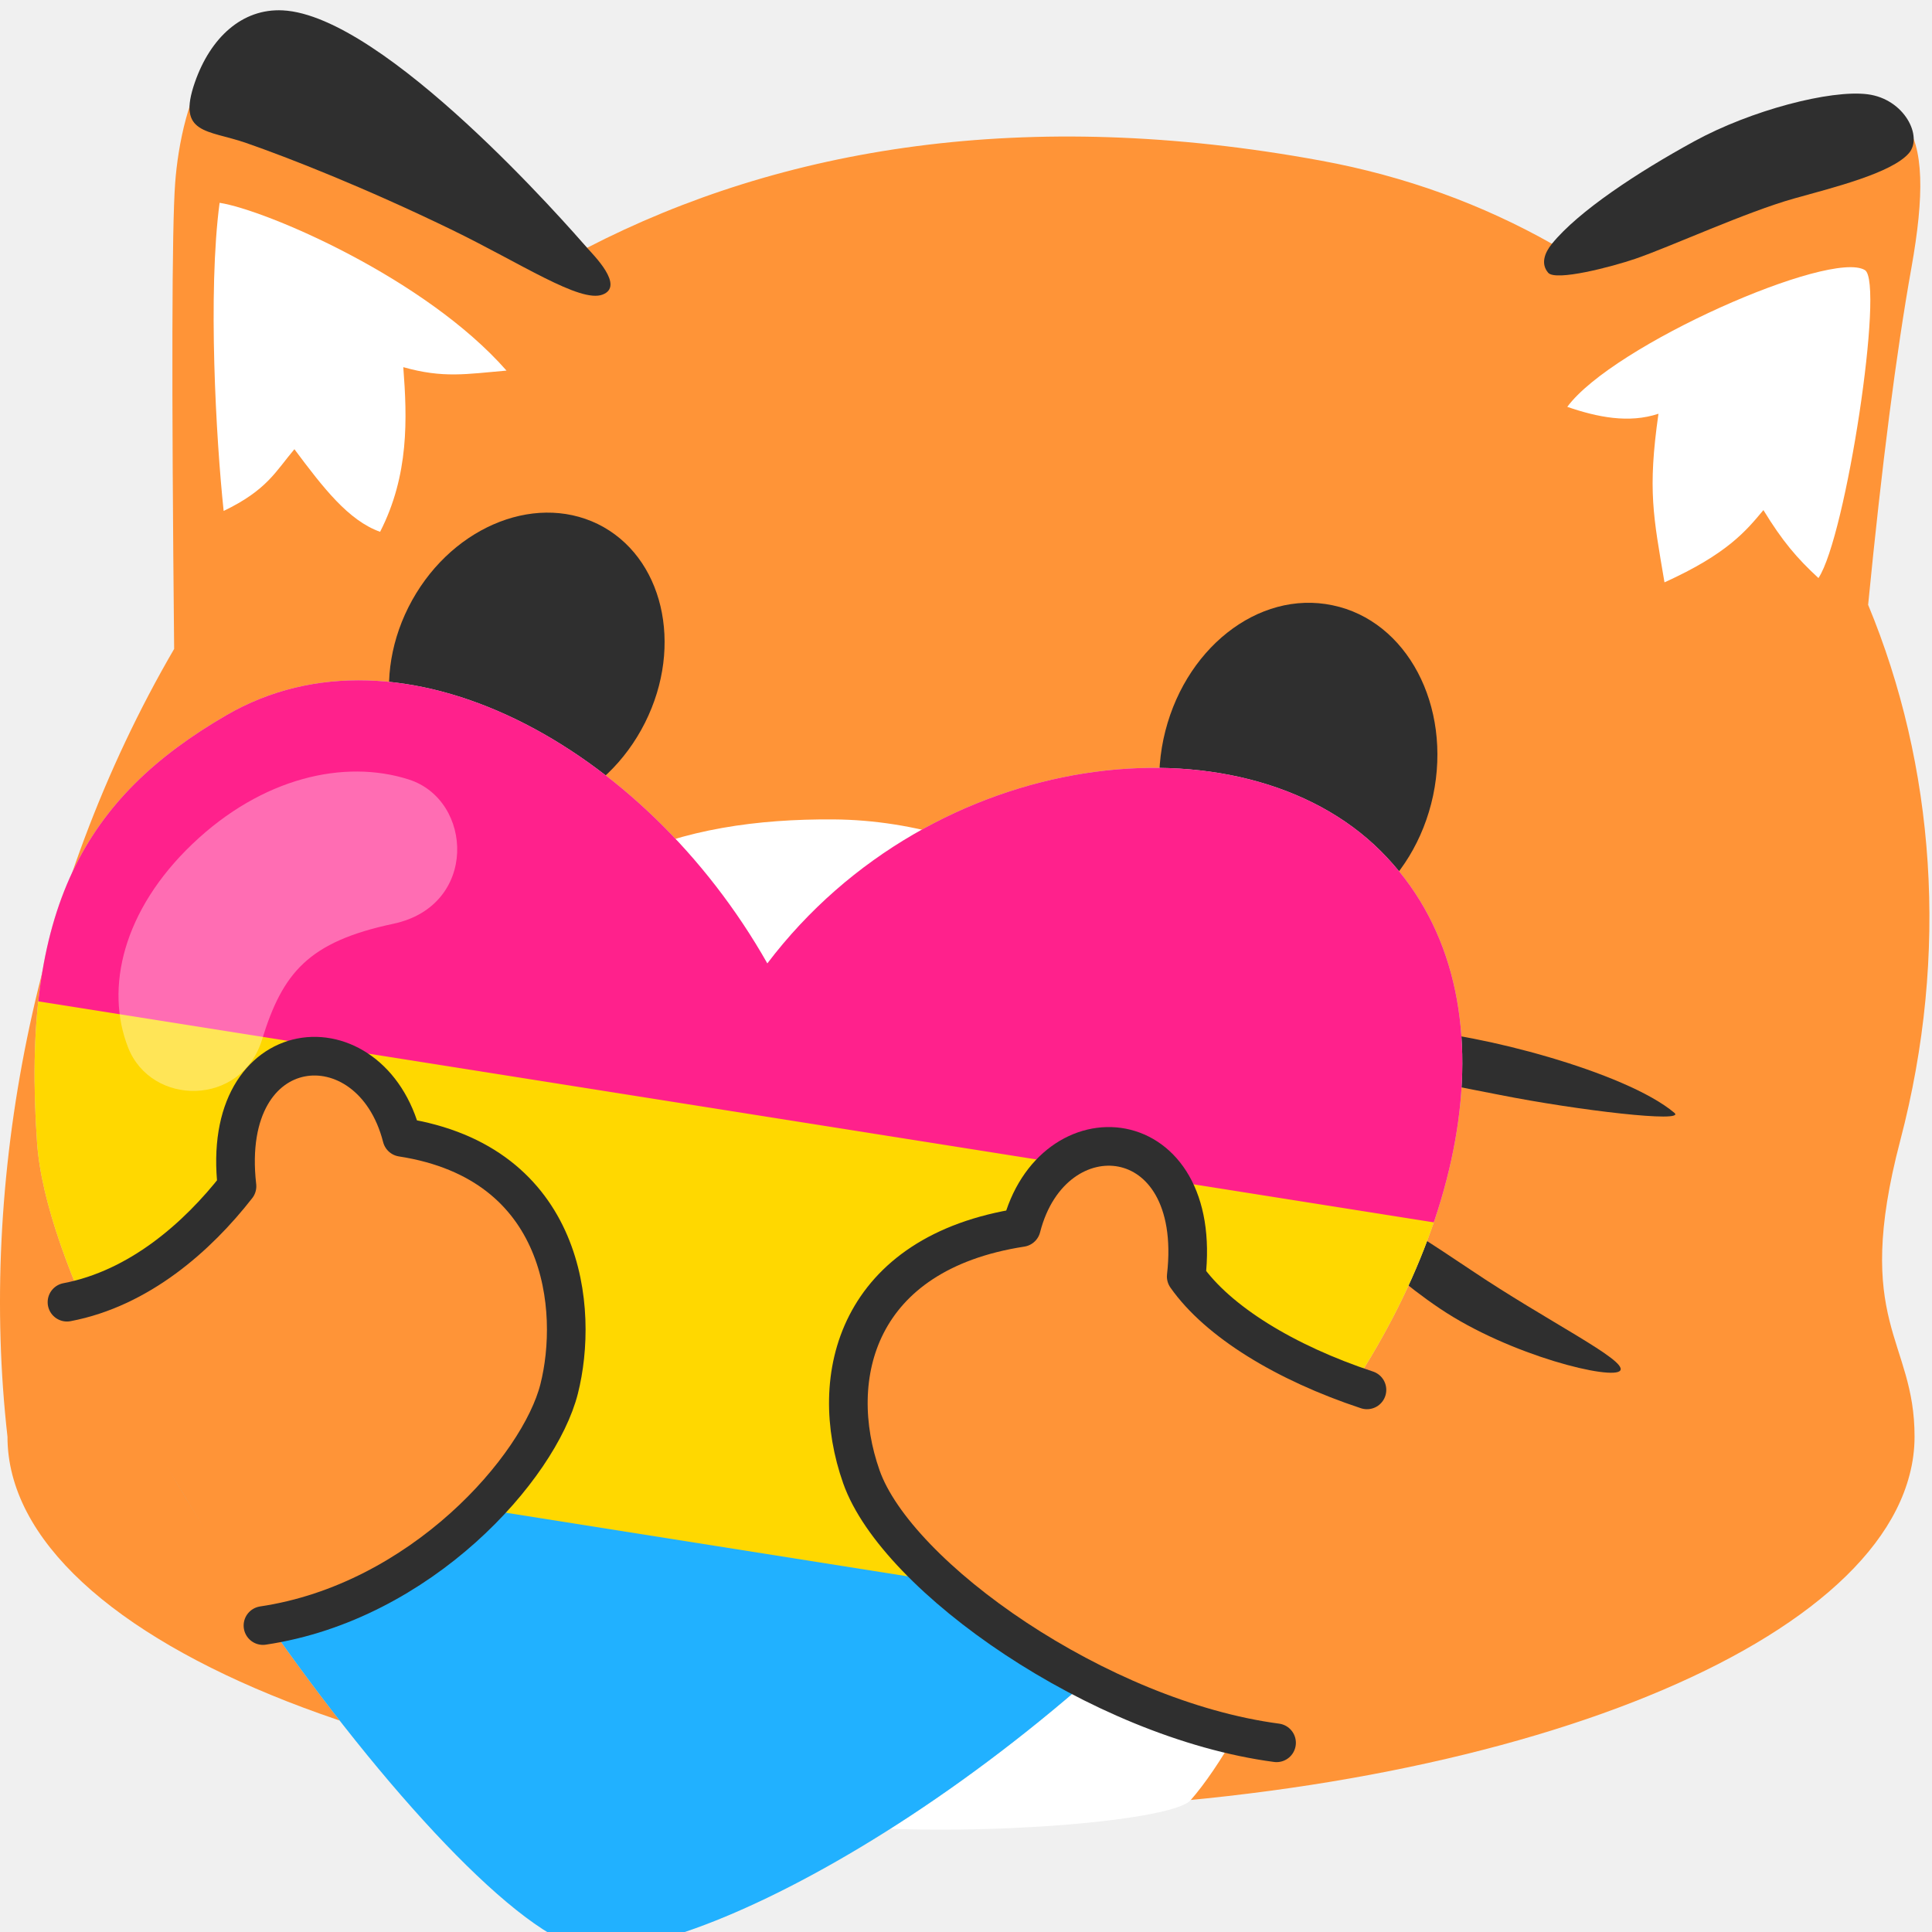
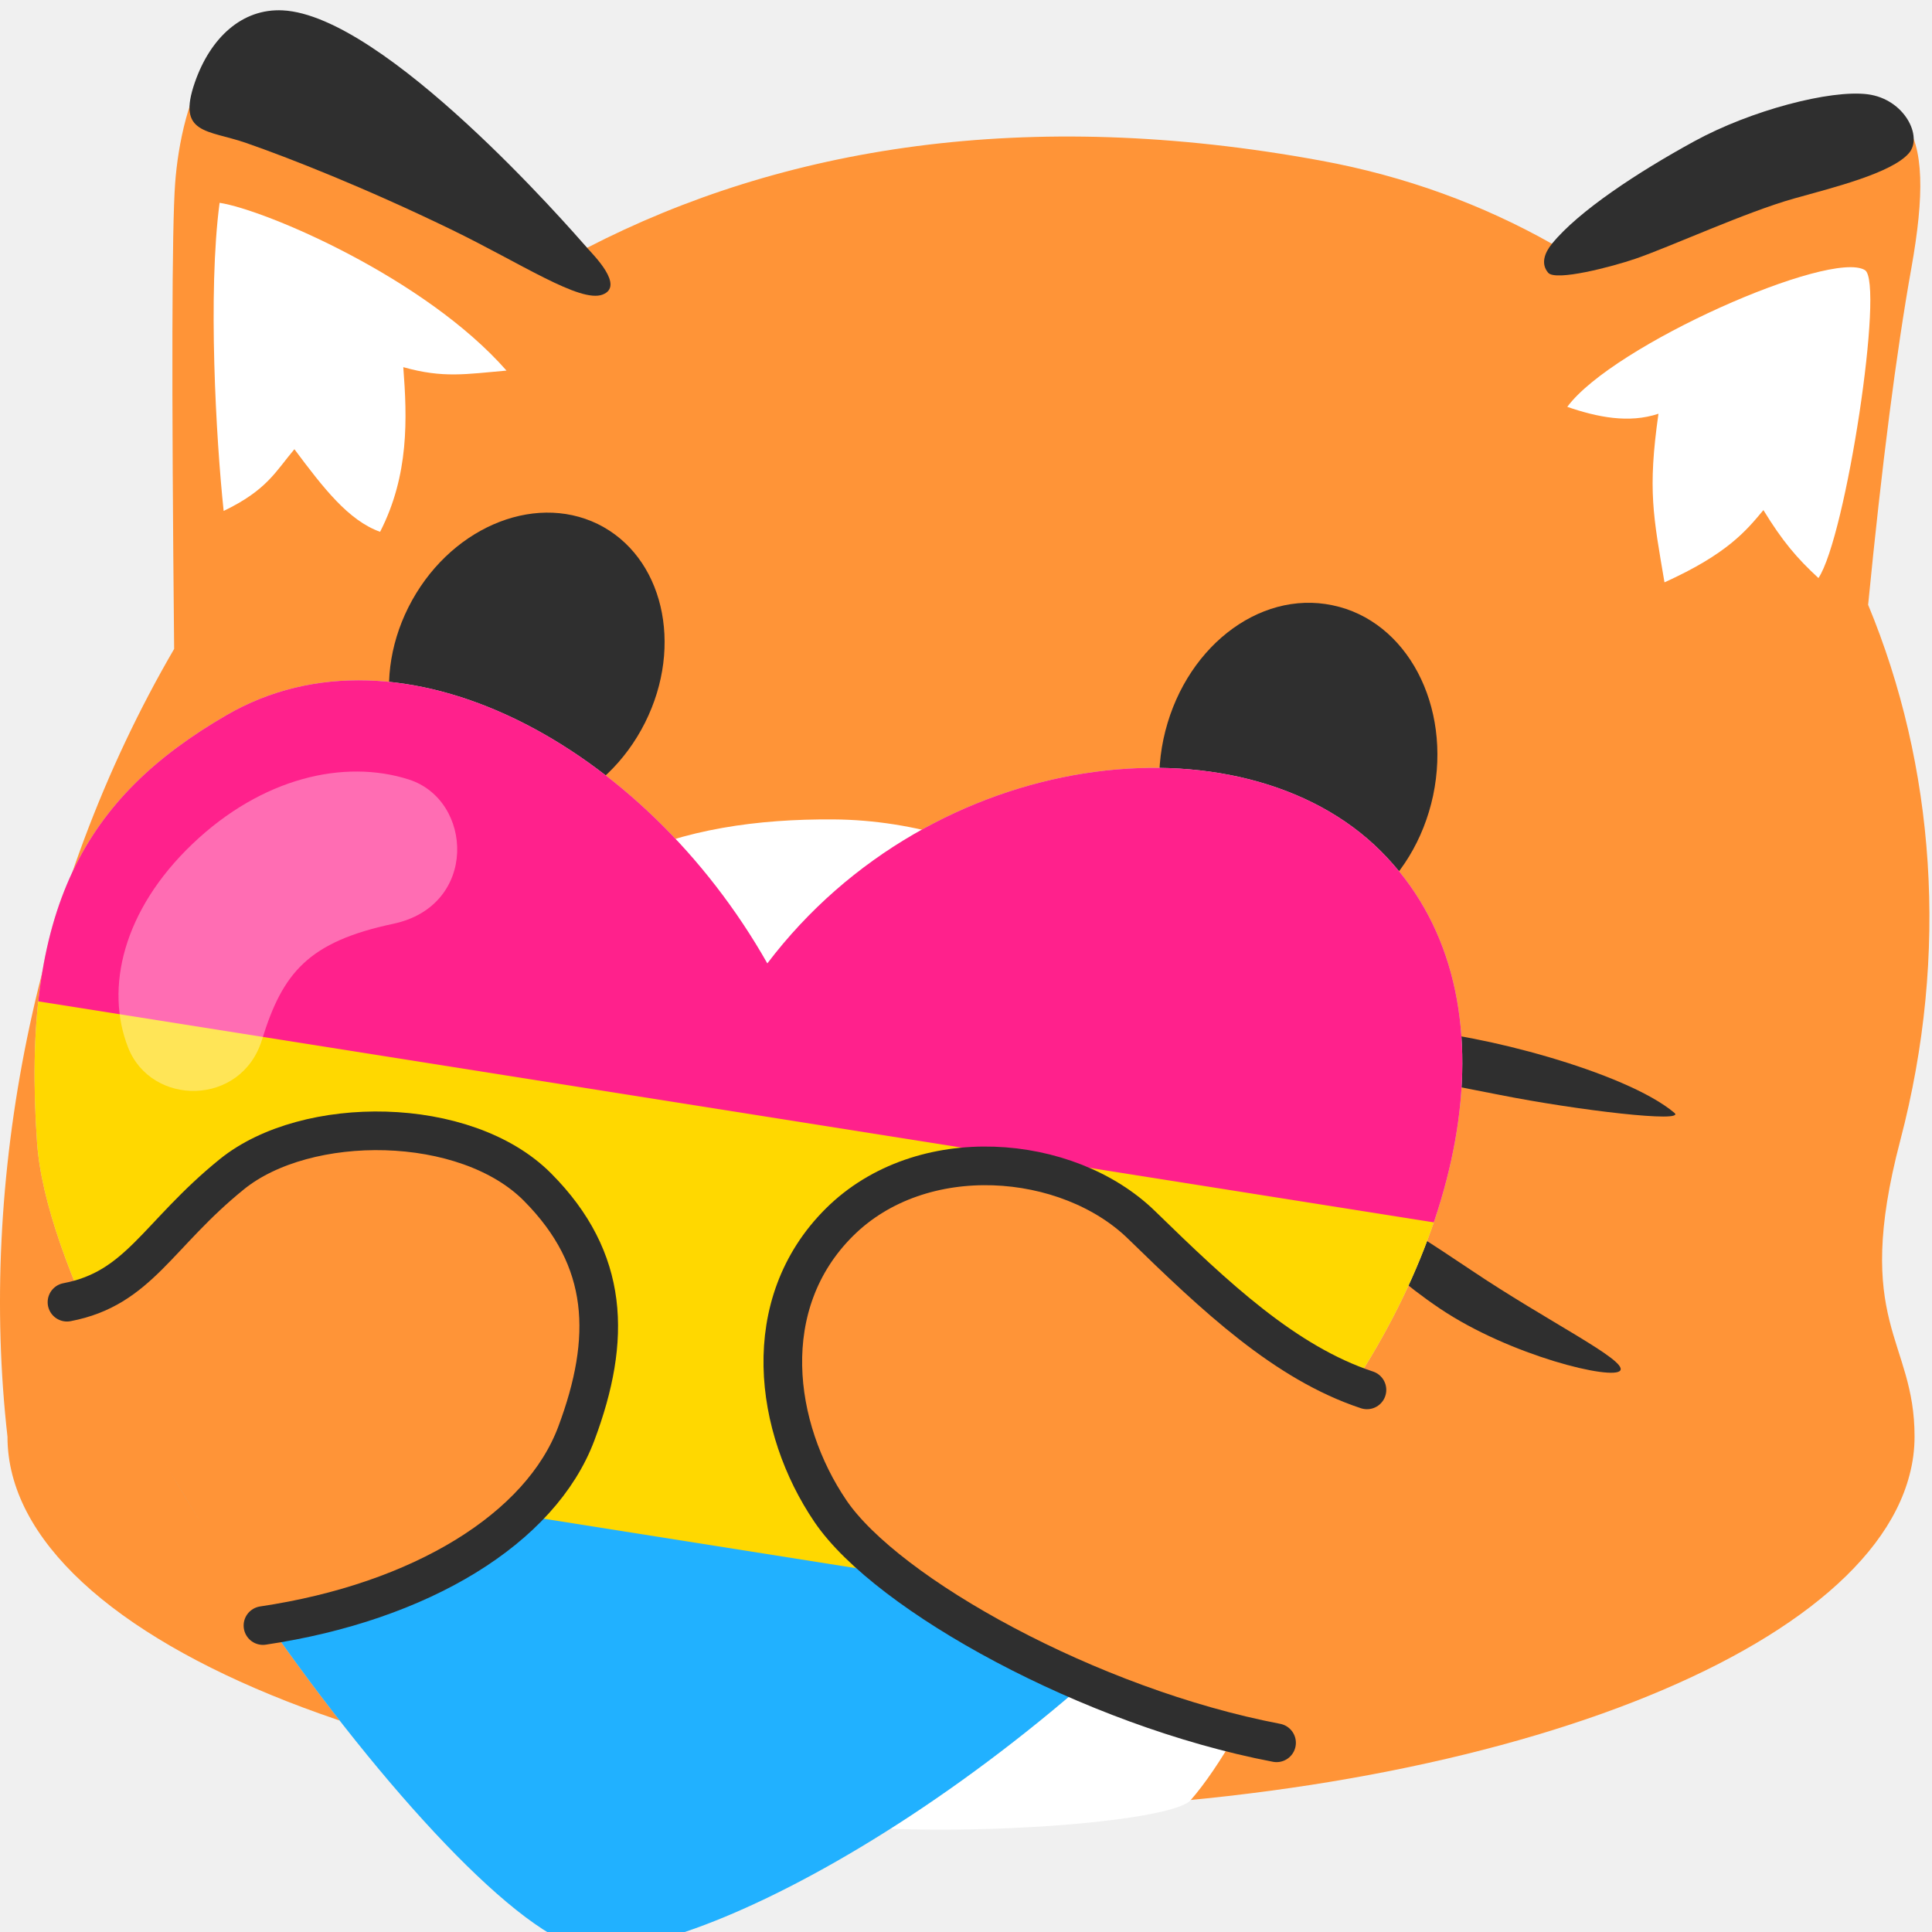
<svg xmlns="http://www.w3.org/2000/svg" width="128px" height="128px" viewBox="0 0 750 750" style="shape-rendering: geometricPrecision">
  <g id="foxcat-pansexual-heart">
    <g id="foxcatblob" transform="translate(0,8.508816)" fill="none">
      <g id="Body">
        <path id="body" fill="#ff9437" d="M227.907,87.691 C303.535,48.64 398.331,32.785 512.805,53.856 C545.561,59.865 575.596,70.937 602.463,86.121 C630.355,64.247 659.534,48.037 690,37.491 C742,19.491 752,39.491 742,95.491 C736.144,128.284 730.546,171.877 725.204,226.273 C751.04,288.613 756.818,361.338 737.696,434.165 C718.989,505.308 743.284,511.074 743.226,549.205 C743.226,554.207 742.578,559.15 741.284,564.034 C722.342,637.236 564.748,694.491 373.093,694.491 C168.614,694.491 2.902,629.41 2.902,549.205 C-8.3,450.296 12.857,337.343 67.602,243.405 C66.574,140.127 66.707,79.822 68,62.491 C70.162,33.524 84,-23.509 137,10.491 C169.904,31.599 200.206,57.333 227.907,87.691 Z" />
        <path id="stomach-floof" fill="white" d="m 130.764,508.453 c 14.299,6.367 21.31,11.98 32.57,26.136 -13.297,-33.305 -14.393,-89.969 13.681,-144.854 32.913,-64.345 87.574,-80.551 146.506,-80.15 62.914,0.428 128.613,39.441 152.426,104.493 24.409,66.679 20.551,124.35 -0.489,142.28 21.226,-5.446 25.183,-7.569 38.938,-8.014 2.894,46.543 -29.825,116.329 -52.21,141.991 -6.785,7.779 -78.321,14.257 -134.308,10.153 -55.987,-4.103 -156.123,-20.307 -161.521,-30.73 -27.187,-52.497 -31.142,-104.123 -35.594,-161.305 z" />
        <path id="ear-floof-right" fill="white" d="m 86.821,189.842 c -2.952,-27.83 -6.196,-84.866 -1.572,-119.62 17.738,2.73 79.763,29.115 111.38,65.136 -15.75,1.353 -24.507,3.039 -40.071,-1.336 1.527,19.895 2.275,41.883 -9.003,63.919 -12.299,-4.394 -22.025,-17.019 -33.268,-32.068 -7.346,8.682 -10.584,15.833 -27.467,23.969 z" />
        <path id="ear-floof-left" fill="white" d="m 608.417,149.437 c 17.698,-24.043 102.243,-61.188 115.539,-53.095 7.68,4.675 -7.346,103.518 -18.032,119.546 -8.348,-7.68 -14.025,-14.359 -21.371,-26.38 -6.679,8.014 -14.025,17.03 -38.402,28.05 -4.341,-25.712 -6.578,-35.686 -2.337,-65.45 -11.539,3.824 -23.709,1.336 -35.396,-2.671 z" />
        <path id="ear-contour-right" fill="#2f2f2f" d="m 75.639,23.485 c -7.058,20.313 4.963,18.308 19.906,23.5 16.509,5.736 45.949,17.284 79.498,33.544 27.215,13.19 50.146,28.648 58.873,25.324 8.727,-3.324 -3.66,-15.471 -6.01,-18.162 C 220.881,79.646 149.297,-2.467 109.773,-4.484 94.005,-5.288 81.681,6.097 75.639,23.485 Z" />
        <path id="ear-contour-left" fill="#2f2f2f" d="m 600.991,97.362 c 2.929,3.431 24.868,-2.333 33.884,-5.427 13.65,-4.683 43.157,-18.233 61.621,-23.394 15.205,-4.25 37.864,-9.849 44.556,-17.605 5.516,-6.394 -1.717,-21.053 -16.119,-22.859 -14.402,-1.805 -45.166,6.196 -67.21,18.255 -22.043,12.059 -44.972,27.148 -55.26,39.789 -2.905,3.569 -4.401,7.81 -1.472,11.241 z" />
      </g>
      <g id="eyes" transform="translate(33,190.4912)">
        <path id="left-eye" d="m 523.331,109.834 c -7.4,34.708 -36.728,57.983 -65.513,51.959 -28.989,-6.093 -46.436,-39.157 -39.172,-73.865 7.4,-34.776 36.728,-58.051 65.649,-51.959 28.853,5.956 46.368,38.952 39.036,73.865 z" style="fill:#2f2f2f" />
        <path id="right-eye" d="M 125.552,36.727 C 140.801,6.428 173.708,-7.921 199.056,4.426 224.338,16.839 232.565,51.342 217.382,81.574 202.2,111.806 169.36,126.222 144.012,113.809 118.73,101.395 110.437,66.825 125.552,36.727 Z" style="fill:#2f2f2f" />
      </g>
      <g id="whiskers" transform="translate(33,190.4912)">
        <g transform="translate(0.391648,152.6595)" style="fill:#2f2f2f">
          <path id="Right-bottom-wisker" d="m 483.608,112.341 c 2.536,-3.92 24.188,8.94 54,29 29.812,20.06 60.606,34.972 58,39 -2.606,4.028 -42.805,-5.701 -70,-24 -27.195,-18.299 -44.536,-40.08 -42,-44 z" />
          <path id="Right-top-wisker" d="m 491.608,57.341 c -2,-6 -2,-10 23,-9 25,1 83,16 102,32 4.699,3.957 -37.129,-0.875 -68,-7 -30.871,-6.125 -55,-10 -57,-16 z" />
          <path id="Left-bottom-wisker" d="m 117.608,60.341 c -19,21 -52,36 -84,53 -32,17 -49.439,8.263 -14,-13 35.439,-21.263 84,-43 98,-40 z" />
          <path id="Left-top-wisker" d="M 122.608,0.341 C 69.608,-1.659 15.608,5.341 6.608,16.341 c 0,3.438 103,3 116,0 13,-3 8.636,-15.674 0,-16 z" />
        </g>
      </g>
      <g id="mouth" transform="translate(33,190.4912)">
        <path d="m 196,176 c 13.333,47.333 23,71.333 29,72 6,0.667 26.667,-18 62,-56 27.333,46 43.667,71.333 49,76 5.333,4.667 28,-15.667 68,-61" style="stroke:#2f2f2f;stroke-width:30;stroke-linecap:round;stroke-linejoin:round" />
      </g>
      <g>
        <g transform="translate(13 255)">
          <defs>
            <path d="M523.079 66.934c54.087 54.088 33.802 149.947-23.638 225.507C403 420 266 495 217.379 493.369c-48.621-1.631-209.603-222.173-215.99-313.27C-5 89 20 46 74.858 14.147 142.991-25.411 237 26 284.876 110.508 349 26 468.99 12.847 523.079 66.934z" id="a" />
          </defs>
          <mask id="b" fill="#fff">
            <use href="#a" />
          </mask>
          <use fill="#D8D8D8" href="#a" />
          <g fill-rule="nonzero" mask="url(#b)">
            <path fill="#21B1FF" d="M-123.103-64.33L704.58 66.761l-78.687 496.807-827.682-131.092z" />
            <path fill="#FFD800" d="M-123.103-64.33L704.58 66.761l-52.458 331.204-827.683-131.092z" />
            <path fill="#FF218C" d="M-123.103-64.33L704.58 66.761l-26.229 165.602-827.683-131.092z" />
          </g>
        </g>
        <path d="M74.715 319.095c-27.016 25.776-34 56-25 79s44 23 52-3 18-38 51-45 31-48 6-56-56.985-.776-84 25z" fill-opacity=".34" fill="#FFF" />
      </g>
      <g>
-         <path id="right-arm" fill="#ff9437" stroke="#2f2f2f" stroke-width="15" stroke-linecap="round" stroke-linejoin="round" d="m 26,497 c 28,-5.333 50.638,-25.317 66,-45 -7,-61 52,-66 64,-19 63.802,9.861 68.785,67.112 61.059,97.66 -7.726,30.548 -53.617,82.745 -114.981,91.87" />
-         <path id="left-arm" fill="#ff9437" stroke="#2f2f2f" stroke-width="15" stroke-linecap="round" stroke-linejoin="round" d="m 530.651,531.043 c -31.778,-10.528 -57.873,-26.529 -70.162,-44.029 7,-61 -52,-66 -64,-19 -63.802,9.861 -75.802,57.929 -62.099,96.783 13.704,38.854 92.247,94.121 161.167,103.247" />
+         <path id="right-arm" fill="#ff9437" stroke="#2f2f2f" stroke-width="15" stroke-linecap="round" stroke-linejoin="round" d="m 26,497 c 28,-5.333 35.081,-26.258 64,-49.667 28.919,-23.409 90.773,-23.093 118.676,5.004 27.903,28.098 28.852,58.816 15.051,95.66 -13.801,36.844 -60.285,65.408 -121.648,74.534" />
+         <path id="left-arm" fill="#ff9437" stroke="#2f2f2f" stroke-width="15" stroke-linecap="round" stroke-linejoin="round" d="m 530.651,531.043 c -31.778,-10.528 -58.849,-36.117 -87.498,-64.032 -28.649,-27.915 -85.442,-32.761 -117.343,-0.997 -31.901,31.764 -25.384,79.793 -3.422,112.119 21.962,32.326 100.915,76.118 173.169,89.911" />
      </g>
    </g>
  </g>
</svg>
